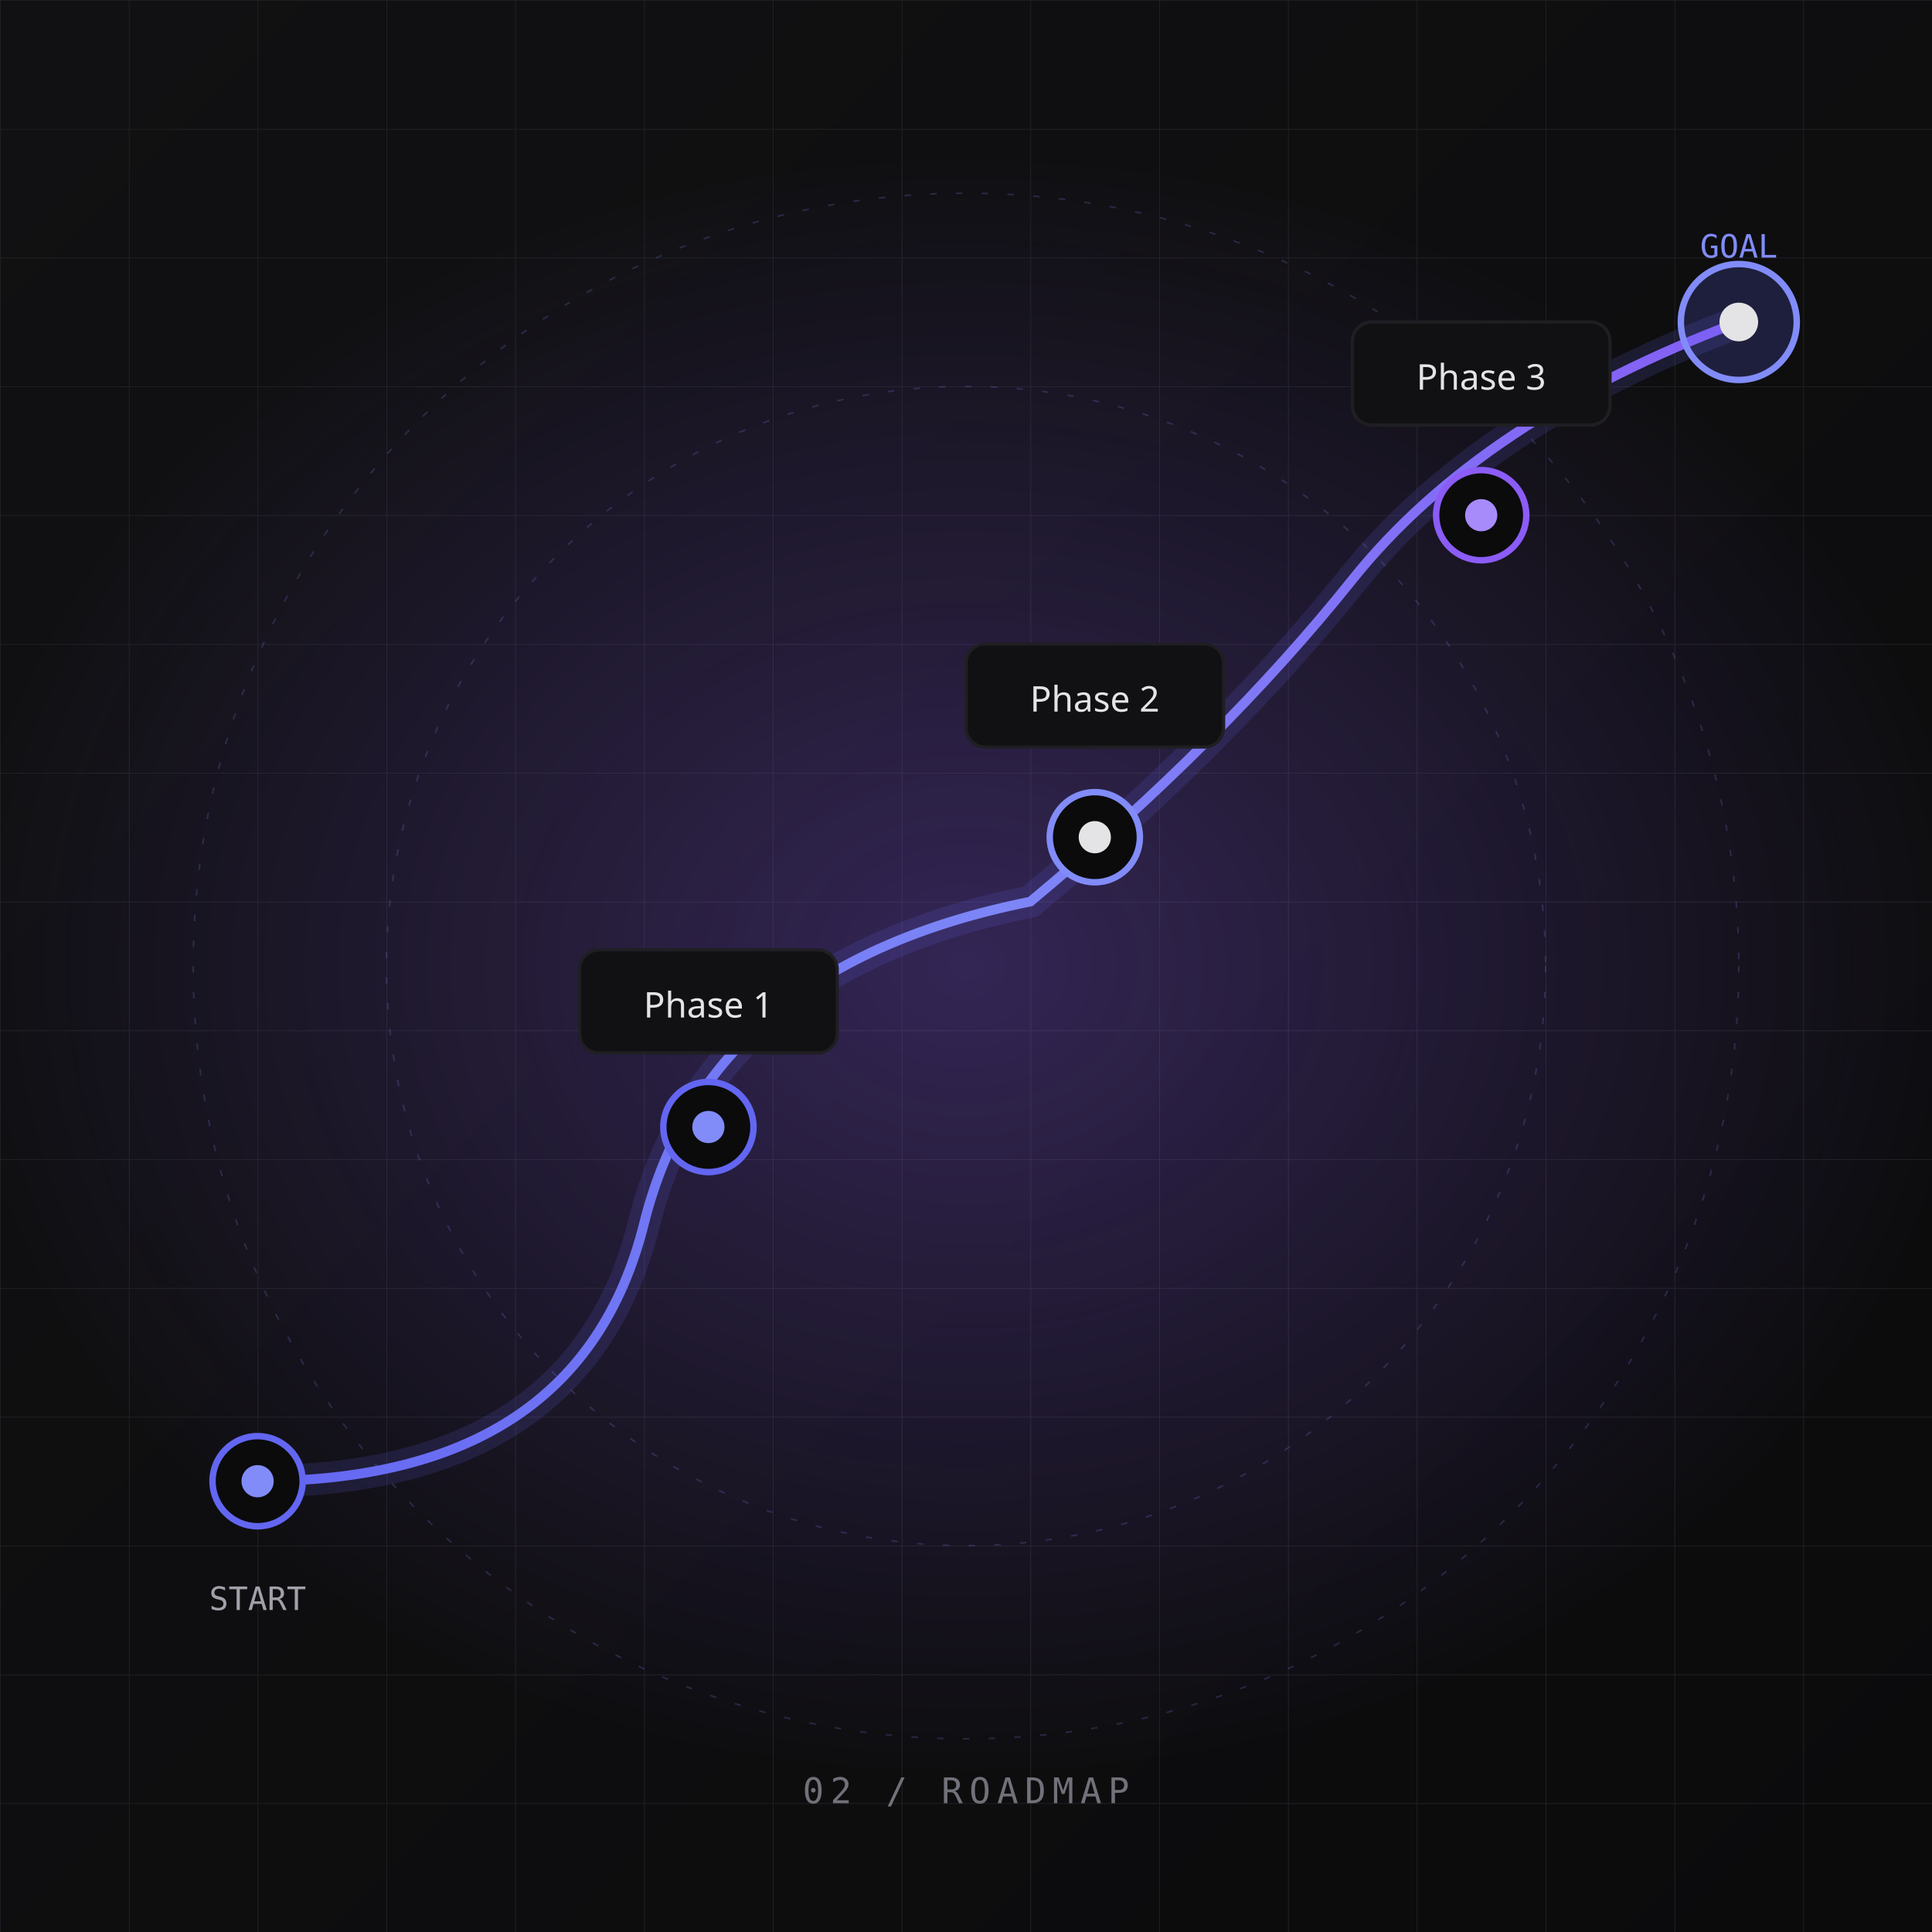
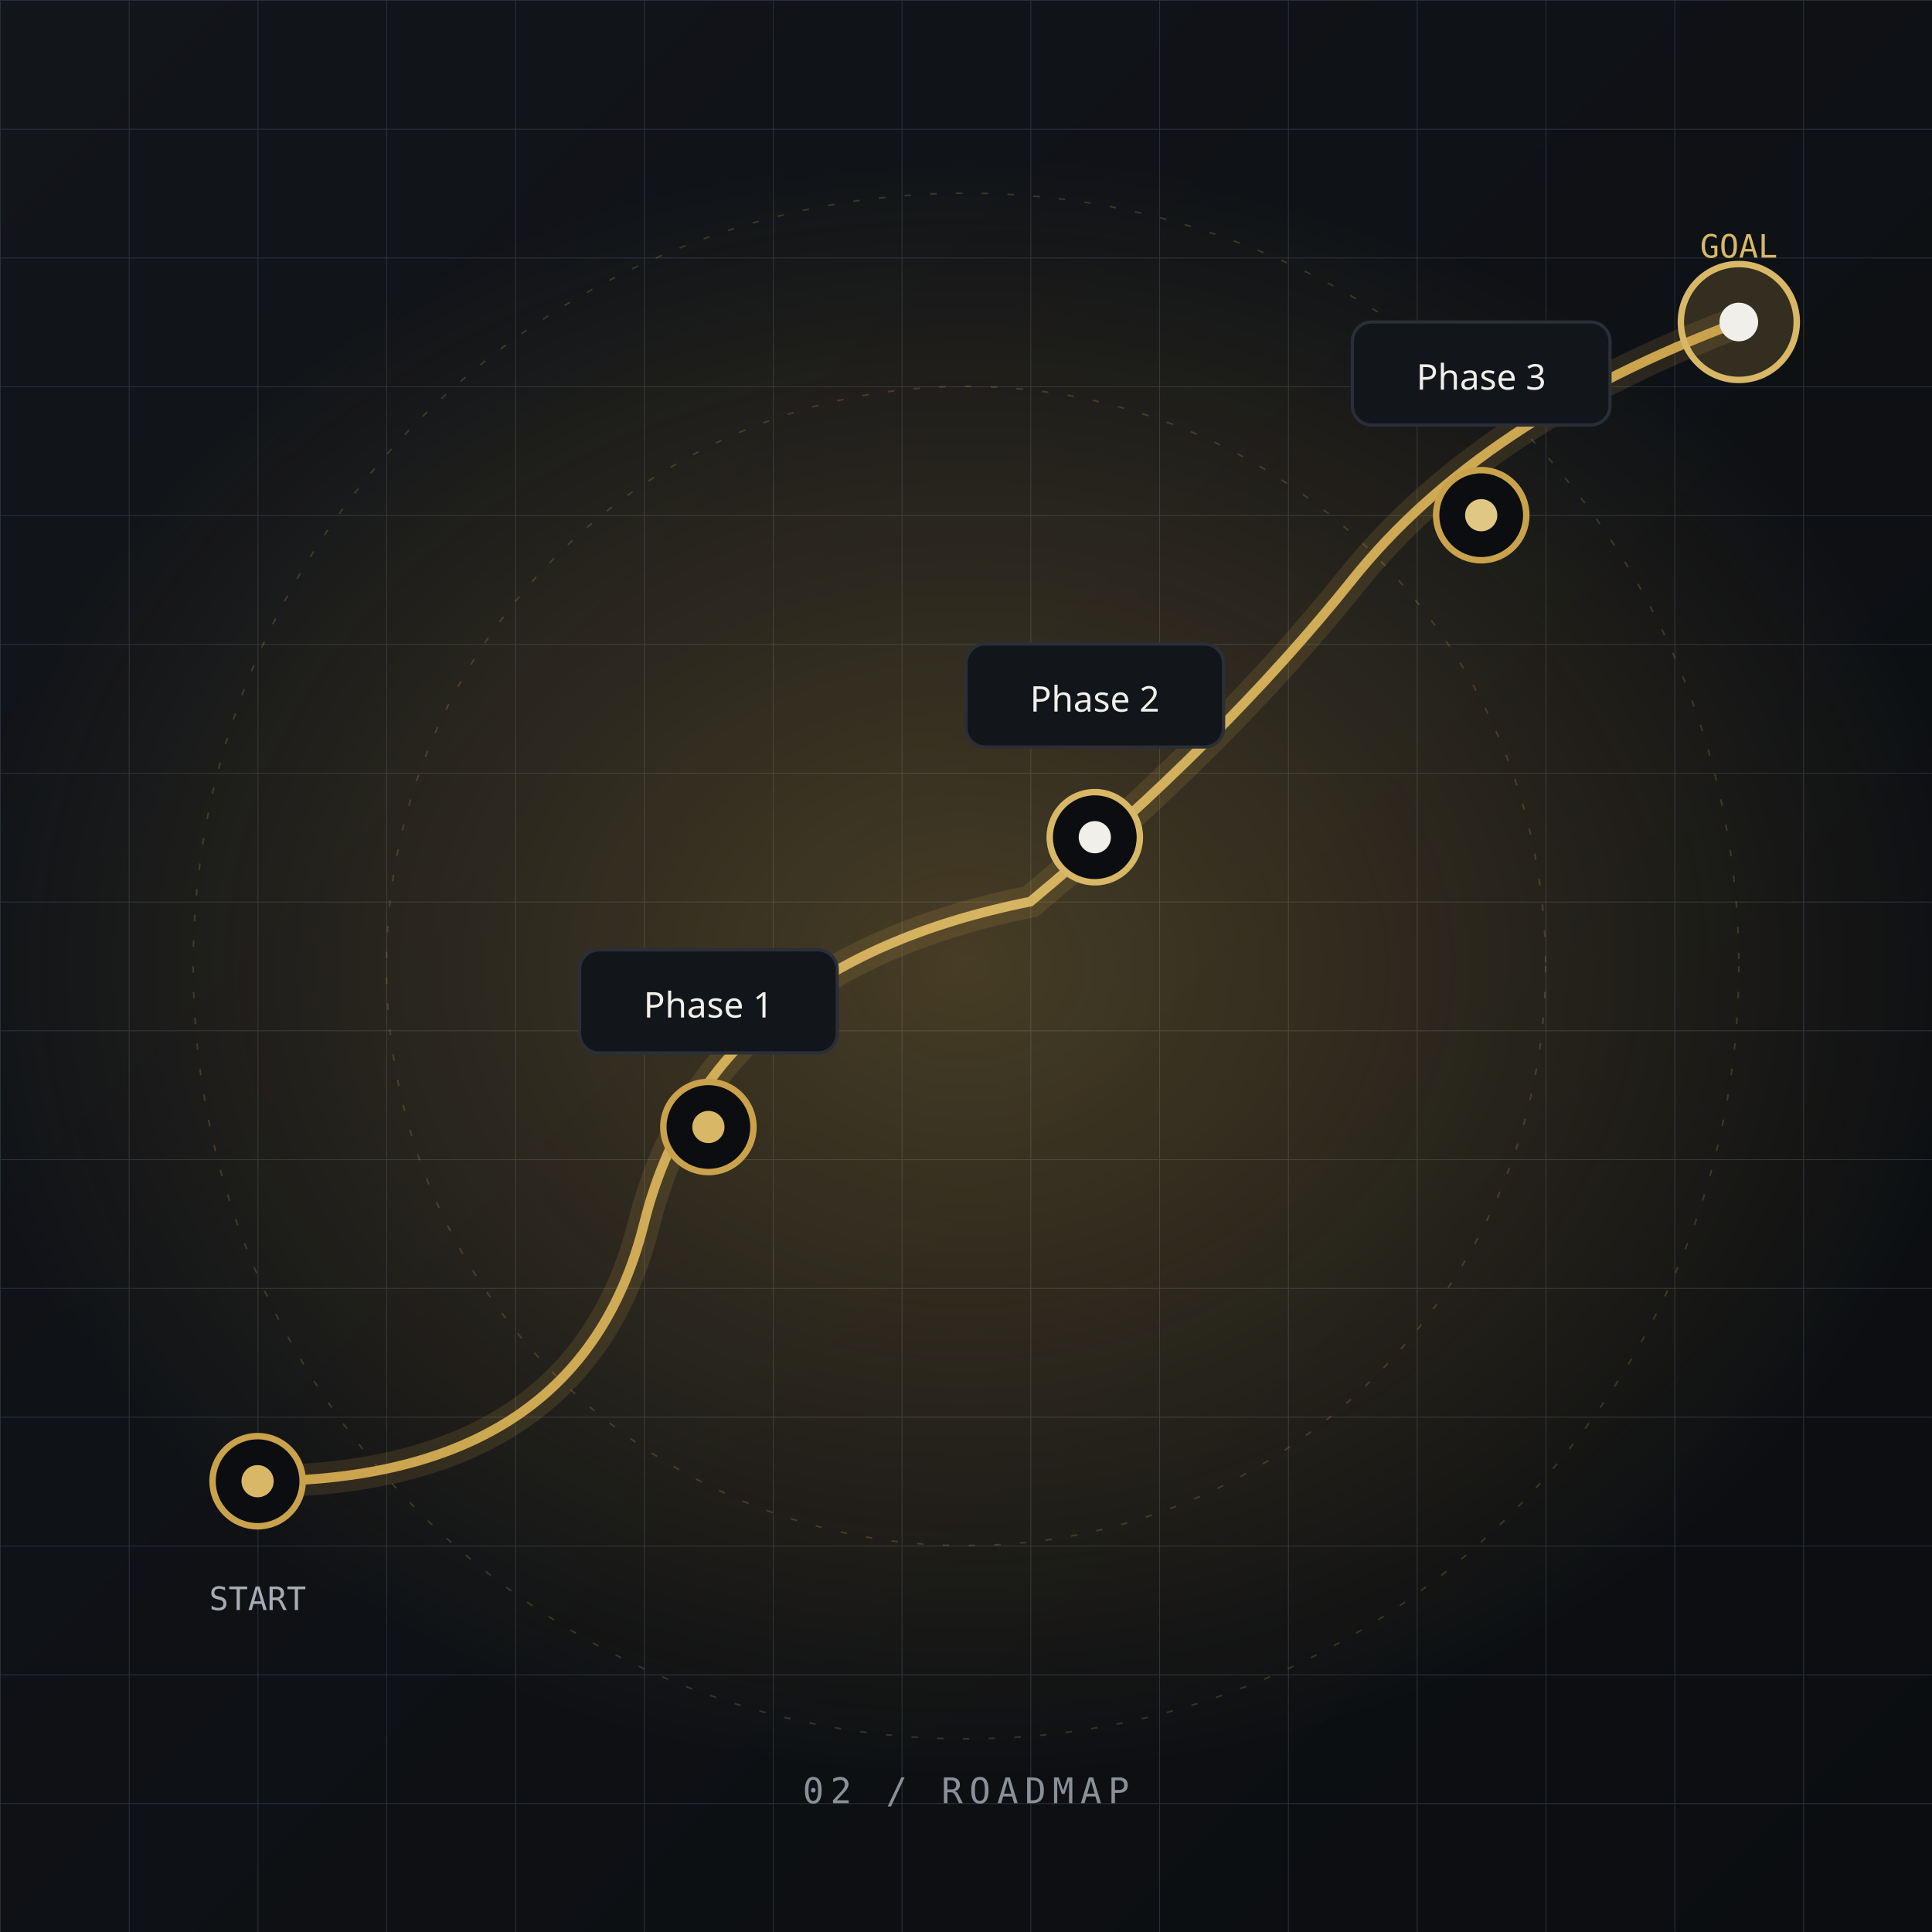
<svg xmlns="http://www.w3.org/2000/svg" viewBox="0 0 600 600">
  <defs>
    <linearGradient id="bg2" x1="0" y1="0" x2="1" y2="1">
-       <stop offset="0%" stop-color="#111113" />
-       <stop offset="100%" stop-color="#0B0B0C" />
+       <stop offset="0%" stop-color="#12151A" />
+       <stop offset="100%" stop-color="#0B0D10" />
    </linearGradient>
    <linearGradient id="acc2" x1="0" y1="0" x2="1" y2="0">
-       <stop offset="0%" stop-color="#6366F1" />
-       <stop offset="50%" stop-color="#818CF8" />
-       <stop offset="100%" stop-color="#8B5CF6" />
+       <stop offset="0%" stop-color="#C9A24B" />
+       <stop offset="50%" stop-color="#D8B866" />
+       <stop offset="100%" stop-color="#C9A24B" />
    </linearGradient>
    <radialGradient id="glow2" cx="50%" cy="50%" r="50%">
-       <stop offset="0%" stop-color="#8B5CF6" stop-opacity="0.3" />
-       <stop offset="100%" stop-color="#8B5CF6" stop-opacity="0" />
+       <stop offset="0%" stop-color="#C9A24B" stop-opacity="0.3" />
+       <stop offset="100%" stop-color="#C9A24B" stop-opacity="0" />
    </radialGradient>
    <pattern id="grid2" width="40" height="40" patternUnits="userSpaceOnUse">
-       <path d="M 40 0 L 0 0 0 40" fill="none" stroke="#1F1F23" stroke-width="0.5" />
+       <path d="M 40 0 L 0 0 0 40" fill="none" stroke="#2A2F37" stroke-width="0.5" />
    </pattern>
  </defs>
  <rect width="600" height="600" fill="url(#bg2)" />
  <rect width="600" height="600" fill="url(#grid2)" />
  <ellipse cx="300" cy="300" rx="320" ry="250" fill="url(#glow2)" />
  <g transform="translate(300 300)" opacity="0.2">
-     <circle r="240" fill="none" stroke="#818CF8" stroke-width="0.5" stroke-dasharray="2 6" />
-     <circle r="180" fill="none" stroke="#818CF8" stroke-width="0.5" stroke-dasharray="2 6" />
+     <circle r="240" fill="none" stroke="#D8B866" stroke-width="0.5" stroke-dasharray="2 6" />
+     <circle r="180" fill="none" stroke="#D8B866" stroke-width="0.5" stroke-dasharray="2 6" />
  </g>
  <path d="M 80 460 Q 180 460, 200 380 T 320 280 Q 380 230, 420 180 T 540 100" fill="none" stroke="url(#acc2)" stroke-width="3" stroke-linecap="round" stroke-dasharray="0" />
-   <path d="M 80 460 Q 180 460, 200 380 T 320 280 Q 380 230, 420 180 T 540 100" fill="none" stroke="#6366F1" stroke-width="10" stroke-linecap="round" opacity="0.15" />
+   <path d="M 80 460 Q 180 460, 200 380 T 320 280 Q 380 230, 420 180 T 540 100" fill="none" stroke="#C9A24B" stroke-width="10" stroke-linecap="round" opacity="0.15" />
  <g>
-     <circle cx="80" cy="460" r="14" fill="#0B0B0C" stroke="#6366F1" stroke-width="2" />
-     <circle cx="80" cy="460" r="5" fill="#818CF8" />
-     <text x="80" y="500" text-anchor="middle" fill="#A1A1AA" font-family="monospace" font-size="10">START</text>
-     <circle cx="220" cy="350" r="14" fill="#0B0B0C" stroke="#6366F1" stroke-width="2" />
-     <circle cx="220" cy="350" r="5" fill="#818CF8" />
-     <rect x="180" y="295" width="80" height="32" rx="6" fill="#111113" stroke="#1F1F23" />
-     <text x="220" y="316" text-anchor="middle" fill="#E4E4E7" font-family="sans-serif" font-size="11">Phase 1</text>
-     <circle cx="340" cy="260" r="14" fill="#0B0B0C" stroke="#818CF8" stroke-width="2" />
-     <circle cx="340" cy="260" r="5" fill="#E4E4E7" />
-     <rect x="300" y="200" width="80" height="32" rx="6" fill="#111113" stroke="#1F1F23" />
-     <text x="340" y="221" text-anchor="middle" fill="#E4E4E7" font-family="sans-serif" font-size="11">Phase 2</text>
-     <circle cx="460" cy="160" r="14" fill="#0B0B0C" stroke="#8B5CF6" stroke-width="2" />
-     <circle cx="460" cy="160" r="5" fill="#A78BFA" />
-     <rect x="420" y="100" width="80" height="32" rx="6" fill="#111113" stroke="#1F1F23" />
-     <text x="460" y="121" text-anchor="middle" fill="#E4E4E7" font-family="sans-serif" font-size="11">Phase 3</text>
-     <circle cx="540" cy="100" r="18" fill="#6366F1" fill-opacity="0.2" stroke="#818CF8" stroke-width="2" />
-     <circle cx="540" cy="100" r="6" fill="#E4E4E7" />
-     <text x="540" y="80" text-anchor="middle" fill="#818CF8" font-family="monospace" font-size="10">GOAL</text>
+     <circle cx="80" cy="460" r="14" fill="#0B0D10" stroke="#C9A24B" stroke-width="2" />
+     <circle cx="80" cy="460" r="5" fill="#D8B866" />
+     <text x="80" y="500" text-anchor="middle" fill="#A7ACB3" font-family="monospace" font-size="10">START</text>
+     <circle cx="220" cy="350" r="14" fill="#0B0D10" stroke="#C9A24B" stroke-width="2" />
+     <circle cx="220" cy="350" r="5" fill="#D8B866" />
+     <rect x="180" y="295" width="80" height="32" rx="6" fill="#12151A" stroke="#2A2F37" />
+     <text x="220" y="316" text-anchor="middle" fill="#F1EFEA" font-family="sans-serif" font-size="11">Phase 1</text>
+     <circle cx="340" cy="260" r="14" fill="#0B0D10" stroke="#D8B866" stroke-width="2" />
+     <circle cx="340" cy="260" r="5" fill="#F1EFEA" />
+     <rect x="300" y="200" width="80" height="32" rx="6" fill="#12151A" stroke="#2A2F37" />
+     <text x="340" y="221" text-anchor="middle" fill="#F1EFEA" font-family="sans-serif" font-size="11">Phase 2</text>
+     <circle cx="460" cy="160" r="14" fill="#0B0D10" stroke="#C9A24B" stroke-width="2" />
+     <circle cx="460" cy="160" r="5" fill="#E0C783" />
+     <rect x="420" y="100" width="80" height="32" rx="6" fill="#12151A" stroke="#2A2F37" />
+     <text x="460" y="121" text-anchor="middle" fill="#F1EFEA" font-family="sans-serif" font-size="11">Phase 3</text>
+     <circle cx="540" cy="100" r="18" fill="#C9A24B" fill-opacity="0.2" stroke="#D8B866" stroke-width="2" />
+     <circle cx="540" cy="100" r="6" fill="#F1EFEA" />
+     <text x="540" y="80" text-anchor="middle" fill="#D8B866" font-family="monospace" font-size="10">GOAL</text>
  </g>
-   <text x="300" y="560" text-anchor="middle" fill="#71717A" font-family="monospace" font-size="11" letter-spacing="2">02 / ROADMAP</text>
+   <text x="300" y="560" text-anchor="middle" fill="#8A9099" font-family="monospace" font-size="11" letter-spacing="2">02 / ROADMAP</text>
</svg>
